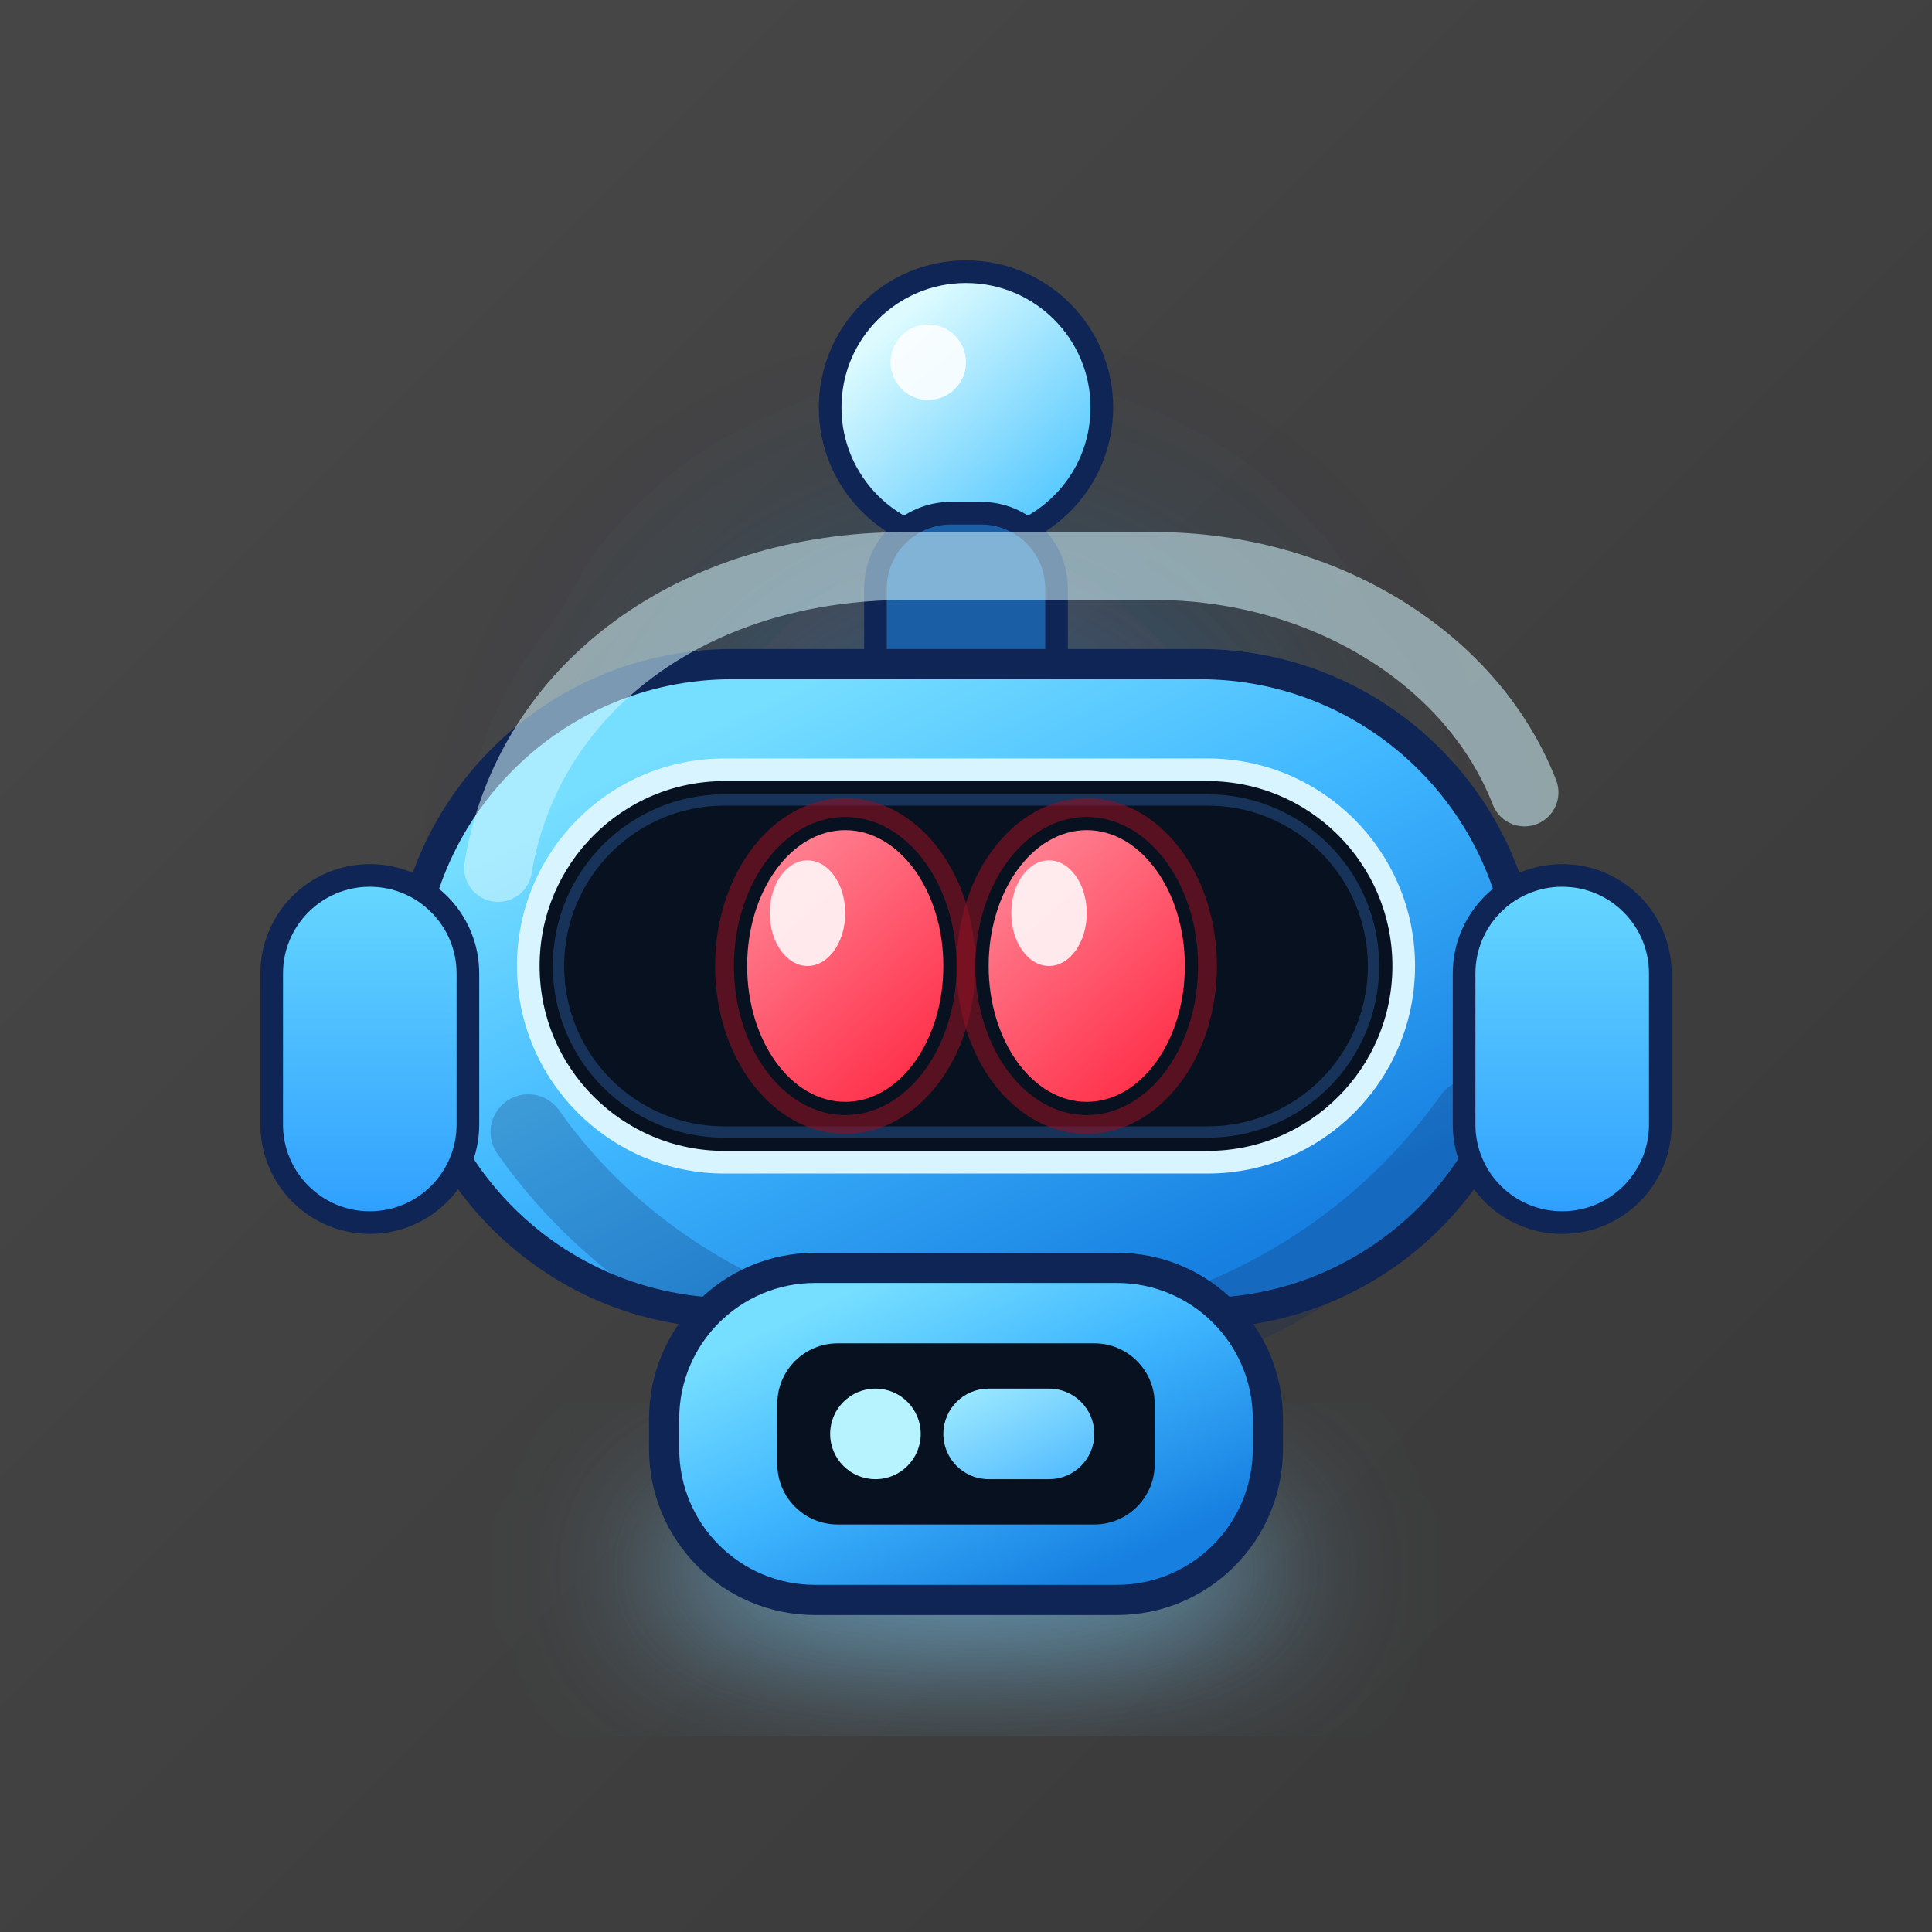
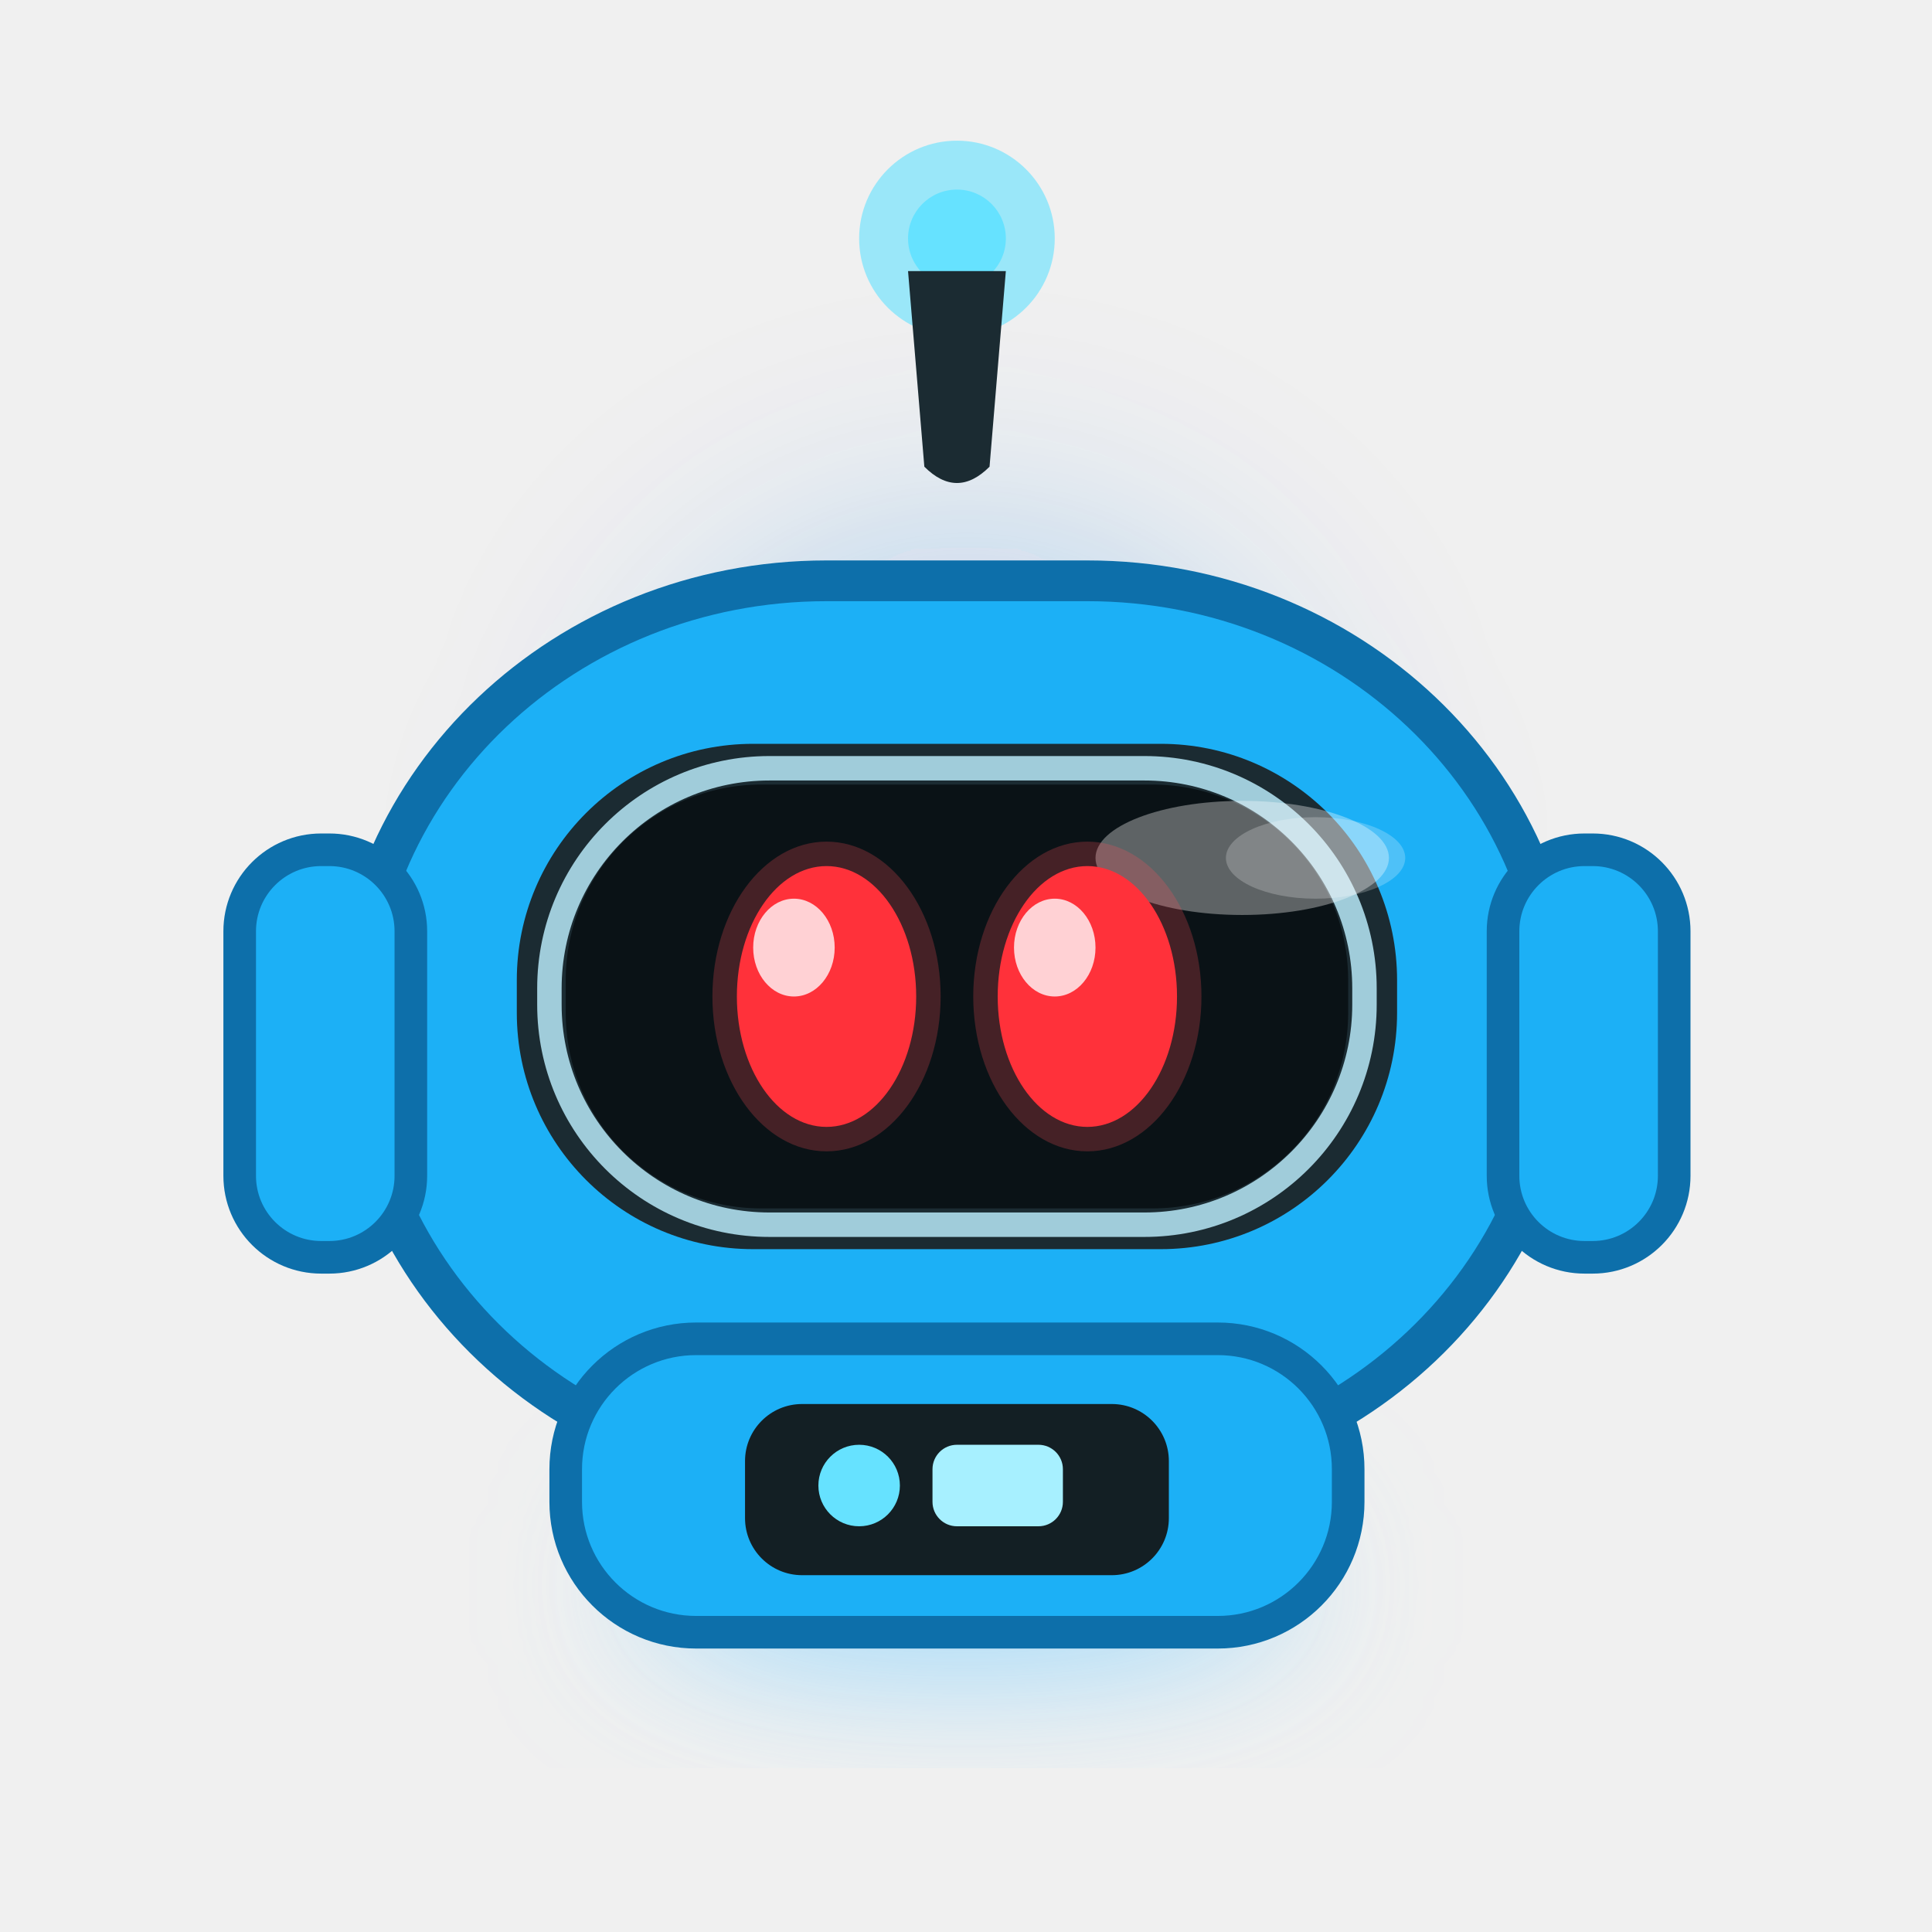
<svg xmlns="http://www.w3.org/2000/svg" viewBox="0 0 256 256" role="img" aria-label="Neuto robot favicon">
  <defs>
-     <linearGradient id="bg" x1="18%" y1="18%" x2="82%" y2="82%">
-       <stop offset="0%" stop-color="#464646" />
-       <stop offset="100%" stop-color="#3b3b3b" />
-     </linearGradient>
    <radialGradient id="aura" cx="50%" cy="44%" r="34%">
      <stop offset="0%" stop-color="#4fbfff" stop-opacity="0.52" />
      <stop offset="65%" stop-color="#1e6fe5" stop-opacity="0.18" />
      <stop offset="100%" stop-color="#1e6fe5" stop-opacity="0" />
    </radialGradient>
    <linearGradient id="shell" x1="18%" y1="18%" x2="78%" y2="88%">
      <stop offset="0%" stop-color="#76deff" />
      <stop offset="45%" stop-color="#40b7ff" />
      <stop offset="100%" stop-color="#167fe0" />
    </linearGradient>
    <linearGradient id="ear" x1="50%" y1="0%" x2="50%" y2="100%">
      <stop offset="0%" stop-color="#67d8ff" />
      <stop offset="100%" stop-color="#2e9eff" />
    </linearGradient>
    <linearGradient id="orb" x1="22%" y1="20%" x2="82%" y2="88%">
      <stop offset="0%" stop-color="#ddfbff" />
      <stop offset="100%" stop-color="#55c8ff" />
    </linearGradient>
    <linearGradient id="visorGlow" x1="10%" y1="0%" x2="90%" y2="100%">
      <stop offset="0%" stop-color="#9eeaff" />
      <stop offset="100%" stop-color="#51baff" />
    </linearGradient>
    <linearGradient id="eye" x1="20%" y1="10%" x2="80%" y2="100%">
      <stop offset="0%" stop-color="#ff7e8f" />
      <stop offset="100%" stop-color="#ff2d47" />
    </linearGradient>
    <filter id="softGlow" x="-40%" y="-40%" width="180%" height="180%">
      <feGaussianBlur stdDeviation="14" />
    </filter>
    <filter id="floorGlow" x="-60%" y="-60%" width="220%" height="220%">
      <feGaussianBlur stdDeviation="10" />
    </filter>
  </defs>
-   <rect width="256" height="256" fill="url(#bg)" />
  <ellipse cx="128" cy="124" rx="82" ry="82" fill="url(#aura)" filter="url(#softGlow)" />
-   <ellipse cx="128" cy="208" rx="42" ry="10" fill="#7ed0ff" opacity="0.75" filter="url(#floorGlow)" />
-   <circle cx="128" cy="54" r="18" fill="url(#orb)" stroke="#0f2556" stroke-width="3" />
-   <circle cx="123" cy="48" r="5" fill="#ffffff" opacity="0.85" />
-   <rect x="116" y="68" width="24" height="34" rx="10" fill="#1a5fa6" stroke="#0f2556" stroke-width="3" />
-   <rect x="54" y="88" width="148" height="86" rx="43" fill="url(#shell)" stroke="#0f2556" stroke-width="4" />
-   <path d="M66 115c4-24 26-40 54-40h33c22 0 42 12 49 30" fill="none" opacity="0.55" stroke="#d6f7ff" stroke-linecap="round" stroke-width="9" />
-   <path d="M70 150c14 20 38 31 58 31 28 0 52-12 67-33" fill="none" opacity="0.24" stroke="#0f2556" stroke-linecap="round" stroke-width="10" />
-   <rect x="36" y="116" width="26" height="46" rx="13" fill="url(#ear)" stroke="#0f2556" stroke-width="3" />
-   <rect x="194" y="116" width="26" height="46" rx="13" fill="url(#ear)" stroke="#0f2556" stroke-width="3" />
-   <rect x="70" y="102" width="116" height="52" rx="26" fill="#07111f" stroke="#d8f5ff" stroke-width="3" />
-   <rect x="74" y="106" width="108" height="44" rx="22" fill="#07111f" stroke="#173359" stroke-width="1.5" />
-   <ellipse cx="112" cy="128" rx="13" ry="18" fill="url(#eye)" />
-   <ellipse cx="144" cy="128" rx="13" ry="18" fill="url(#eye)" />
-   <ellipse cx="107" cy="121" rx="5" ry="7" fill="#fff4f6" opacity="0.92" />
-   <ellipse cx="139" cy="121" rx="5" ry="7" fill="#fff4f6" opacity="0.92" />
-   <ellipse cx="112" cy="128" rx="16" ry="21" fill="none" stroke="#8e1124" stroke-opacity="0.6" stroke-width="2.5" />
-   <ellipse cx="144" cy="128" rx="16" ry="21" fill="none" stroke="#8e1124" stroke-opacity="0.6" stroke-width="2.5" />
-   <rect x="88" y="168" width="80" height="44" rx="20" fill="url(#shell)" stroke="#0f2556" stroke-width="4" />
-   <rect x="103" y="178" width="50" height="24" rx="8" fill="#07111f" />
-   <circle cx="116" cy="190" r="6" fill="#b7f3ff" />
-   <rect x="125" y="184" width="20" height="12" rx="6" fill="url(#visorGlow)" />
+   <ellipse cx="128" cy="210" rx="44" ry="11" fill="#7ed0ff" opacity="0.72" filter="url(#floorGlow)" />
+   <g transform="translate(8 10) scale(1.08)">
+     <circle cx="110" cy="20" r="12" fill="#66E2FF" opacity="0.62" />
+     <circle cx="110" cy="20" r="6" fill="#66E2FF" />
+     <path d="M104 24 L106 48 Q110 52 114 48 L116 24 Z" fill="#1B2B32" />
+     <rect x="36" y="62" width="148" height="110" rx="58" fill="#1CB0F6" stroke="#0D6FAA" stroke-width="5" />
+     <rect x="56" y="82" width="108" height="62" rx="29" fill="#1B2B32" />
+     <rect x="62" y="87" width="96" height="52" rx="24" fill="#0A1216" />
+     <rect x="60" y="85" width="100" height="56" rx="27" fill="none" stroke="#BDEFFF" stroke-opacity="0.82" stroke-width="3" />
+     <ellipse cx="145" cy="96" rx="18" ry="7" fill="#FFFFFF" opacity="0.34" />
+     <ellipse cx="154" cy="96" rx="11" ry="5" fill="#FFFFFF" opacity="0.22" />
+     <ellipse cx="94" cy="113" rx="14" ry="19" fill="#FF4E59" opacity="0.24" />
+     <ellipse cx="126" cy="113" rx="14" ry="19" fill="#FF4E59" opacity="0.24" />
+     <ellipse cx="94" cy="113" rx="11" ry="16" fill="#FF313A" />
+     <ellipse cx="126" cy="113" rx="11" ry="16" fill="#FF313A" />
+     <ellipse cx="90" cy="107" rx="5" ry="6" fill="#FFD1D4" />
+     <ellipse cx="122" cy="107" rx="5" ry="6" fill="#FFD1D4" />
+     <rect x="22" y="95" width="21" height="50" rx="10" fill="#1CB0F6" stroke="#0D6FAA" stroke-width="4" />
+     <rect x="177" y="95" width="21" height="50" rx="10" fill="#1CB0F6" stroke="#0D6FAA" stroke-width="4" />
+     <rect x="62" y="155" width="96" height="36" rx="16" fill="#1CB0F6" stroke="#0D6FAA" stroke-width="4" />
+     <rect x="84" y="163" width="52" height="21" rx="7" fill="#131F24" />
+     <circle cx="98" cy="173" r="5" fill="#66E2FF" />
+     <rect x="107" y="168" width="16" height="10" rx="3" fill="#A7F0FF" />
+   </g>
</svg>
